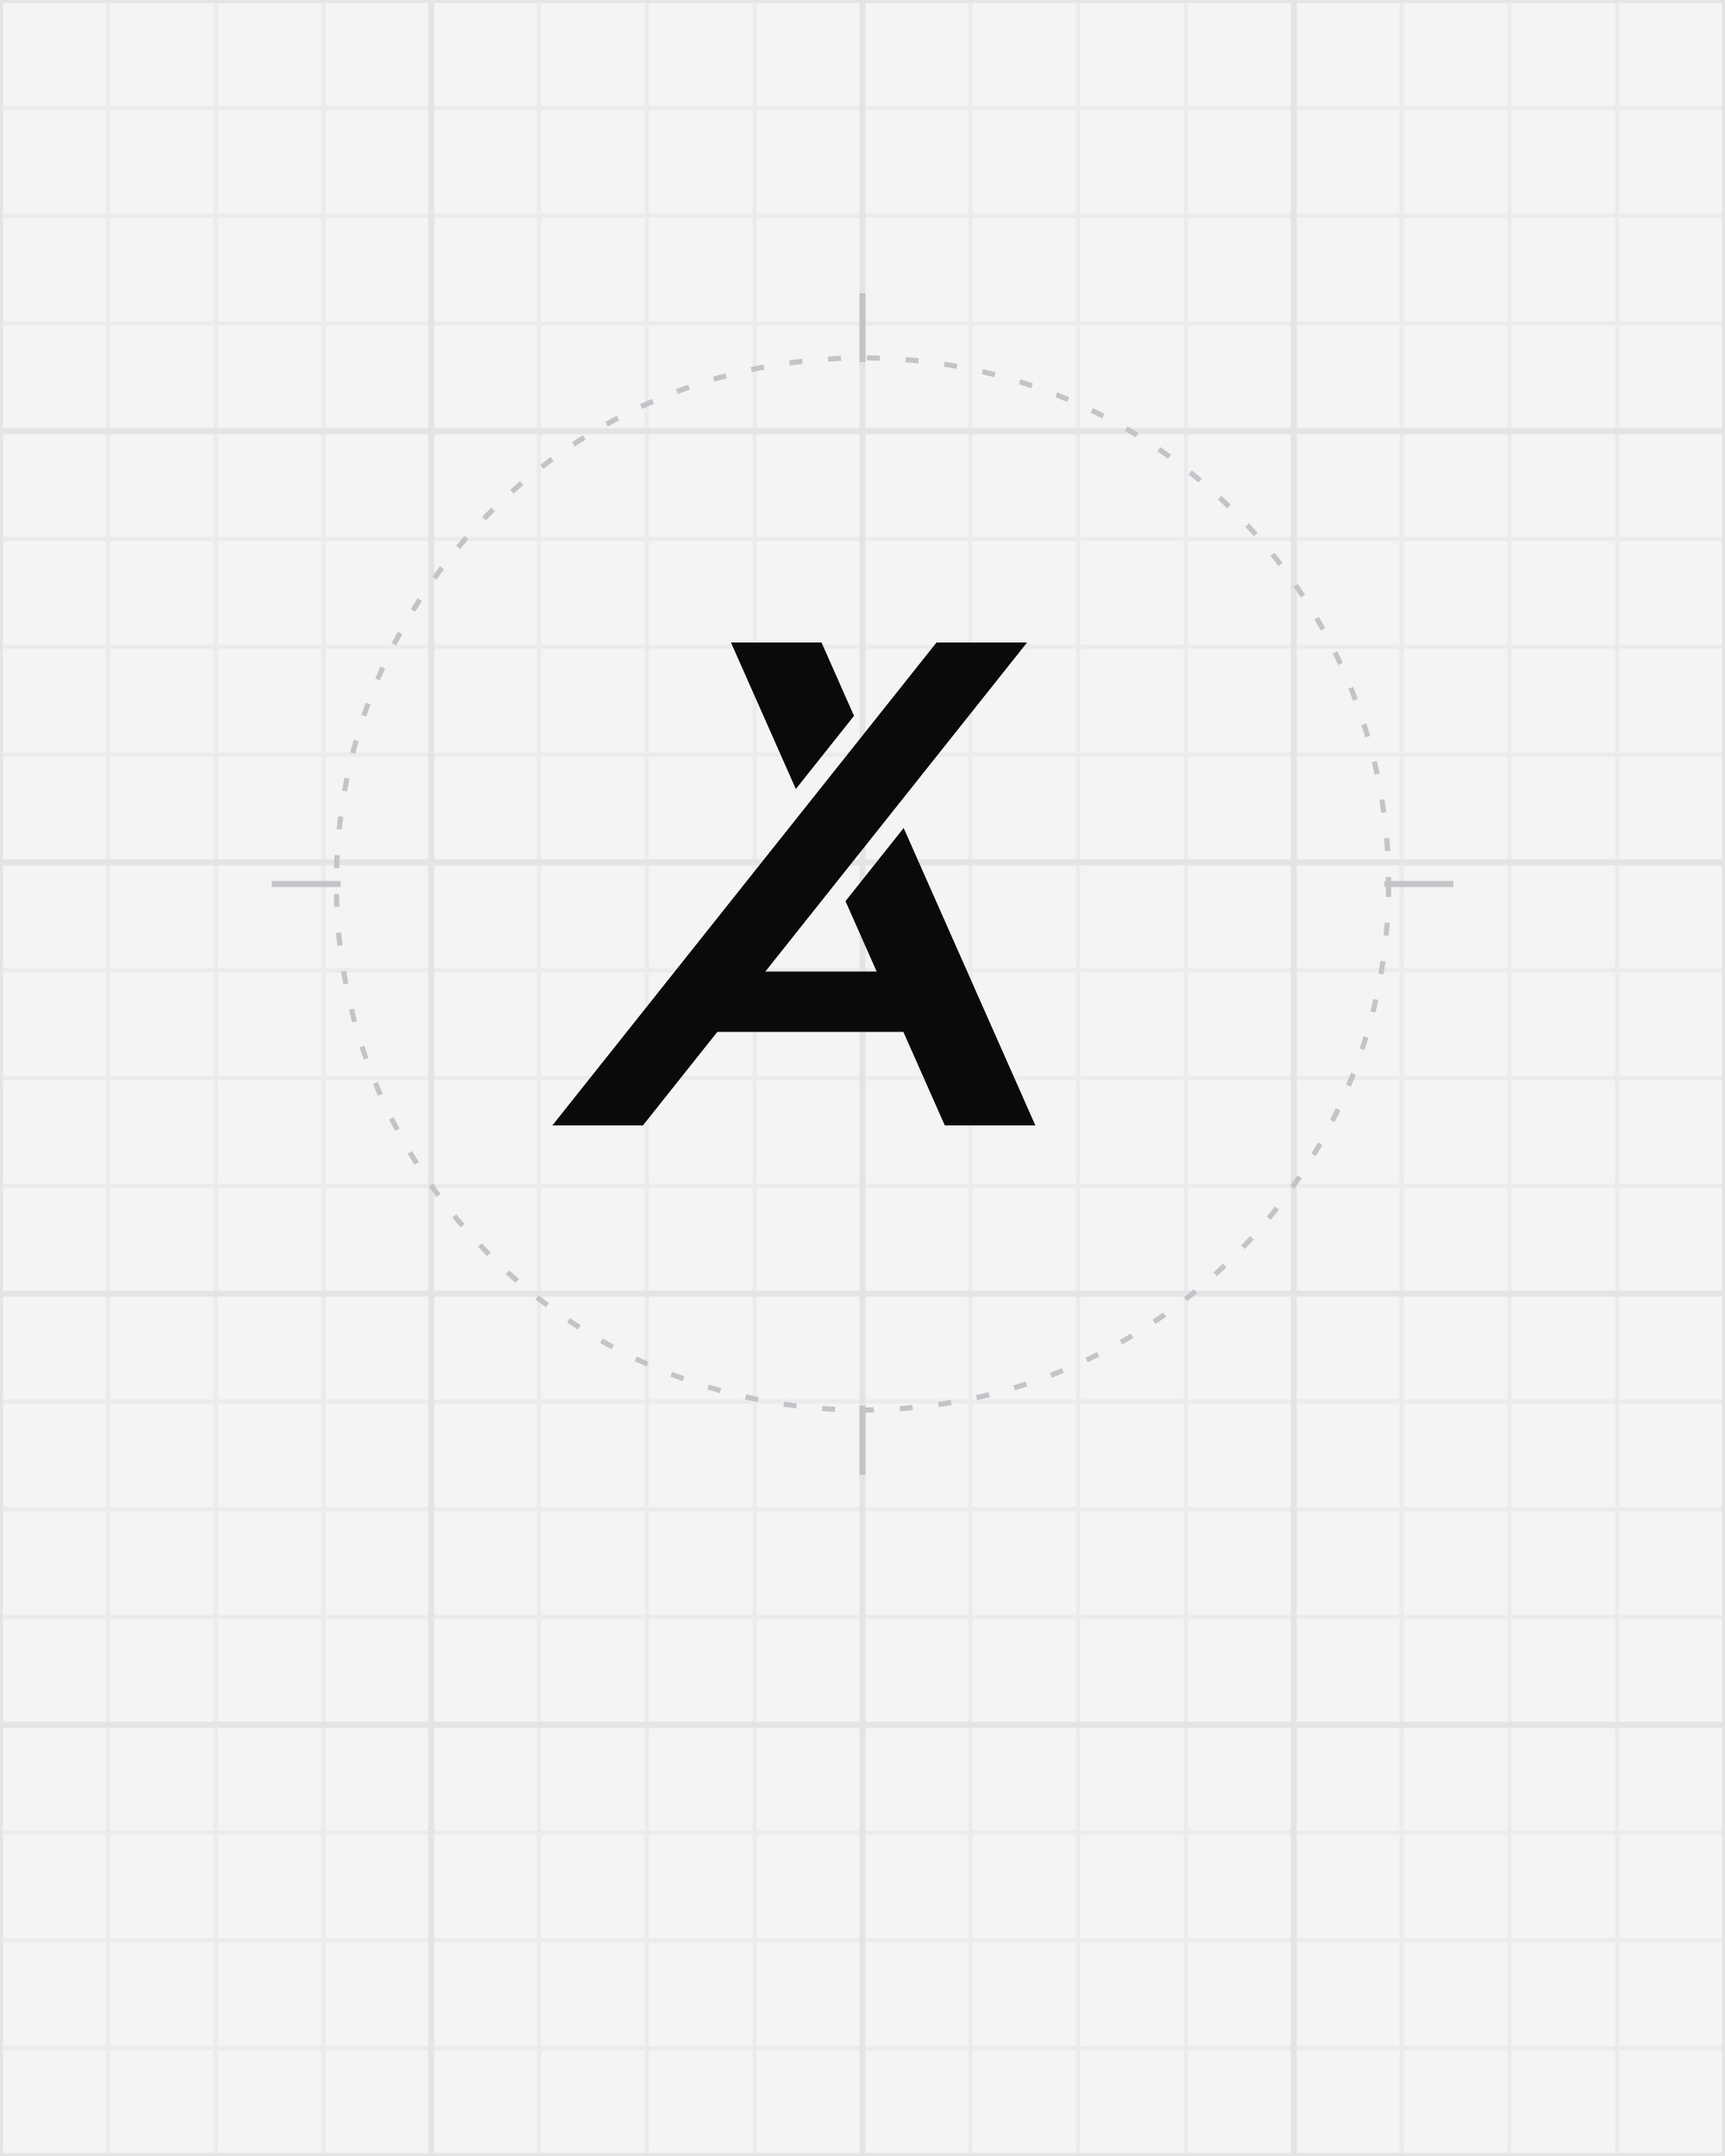
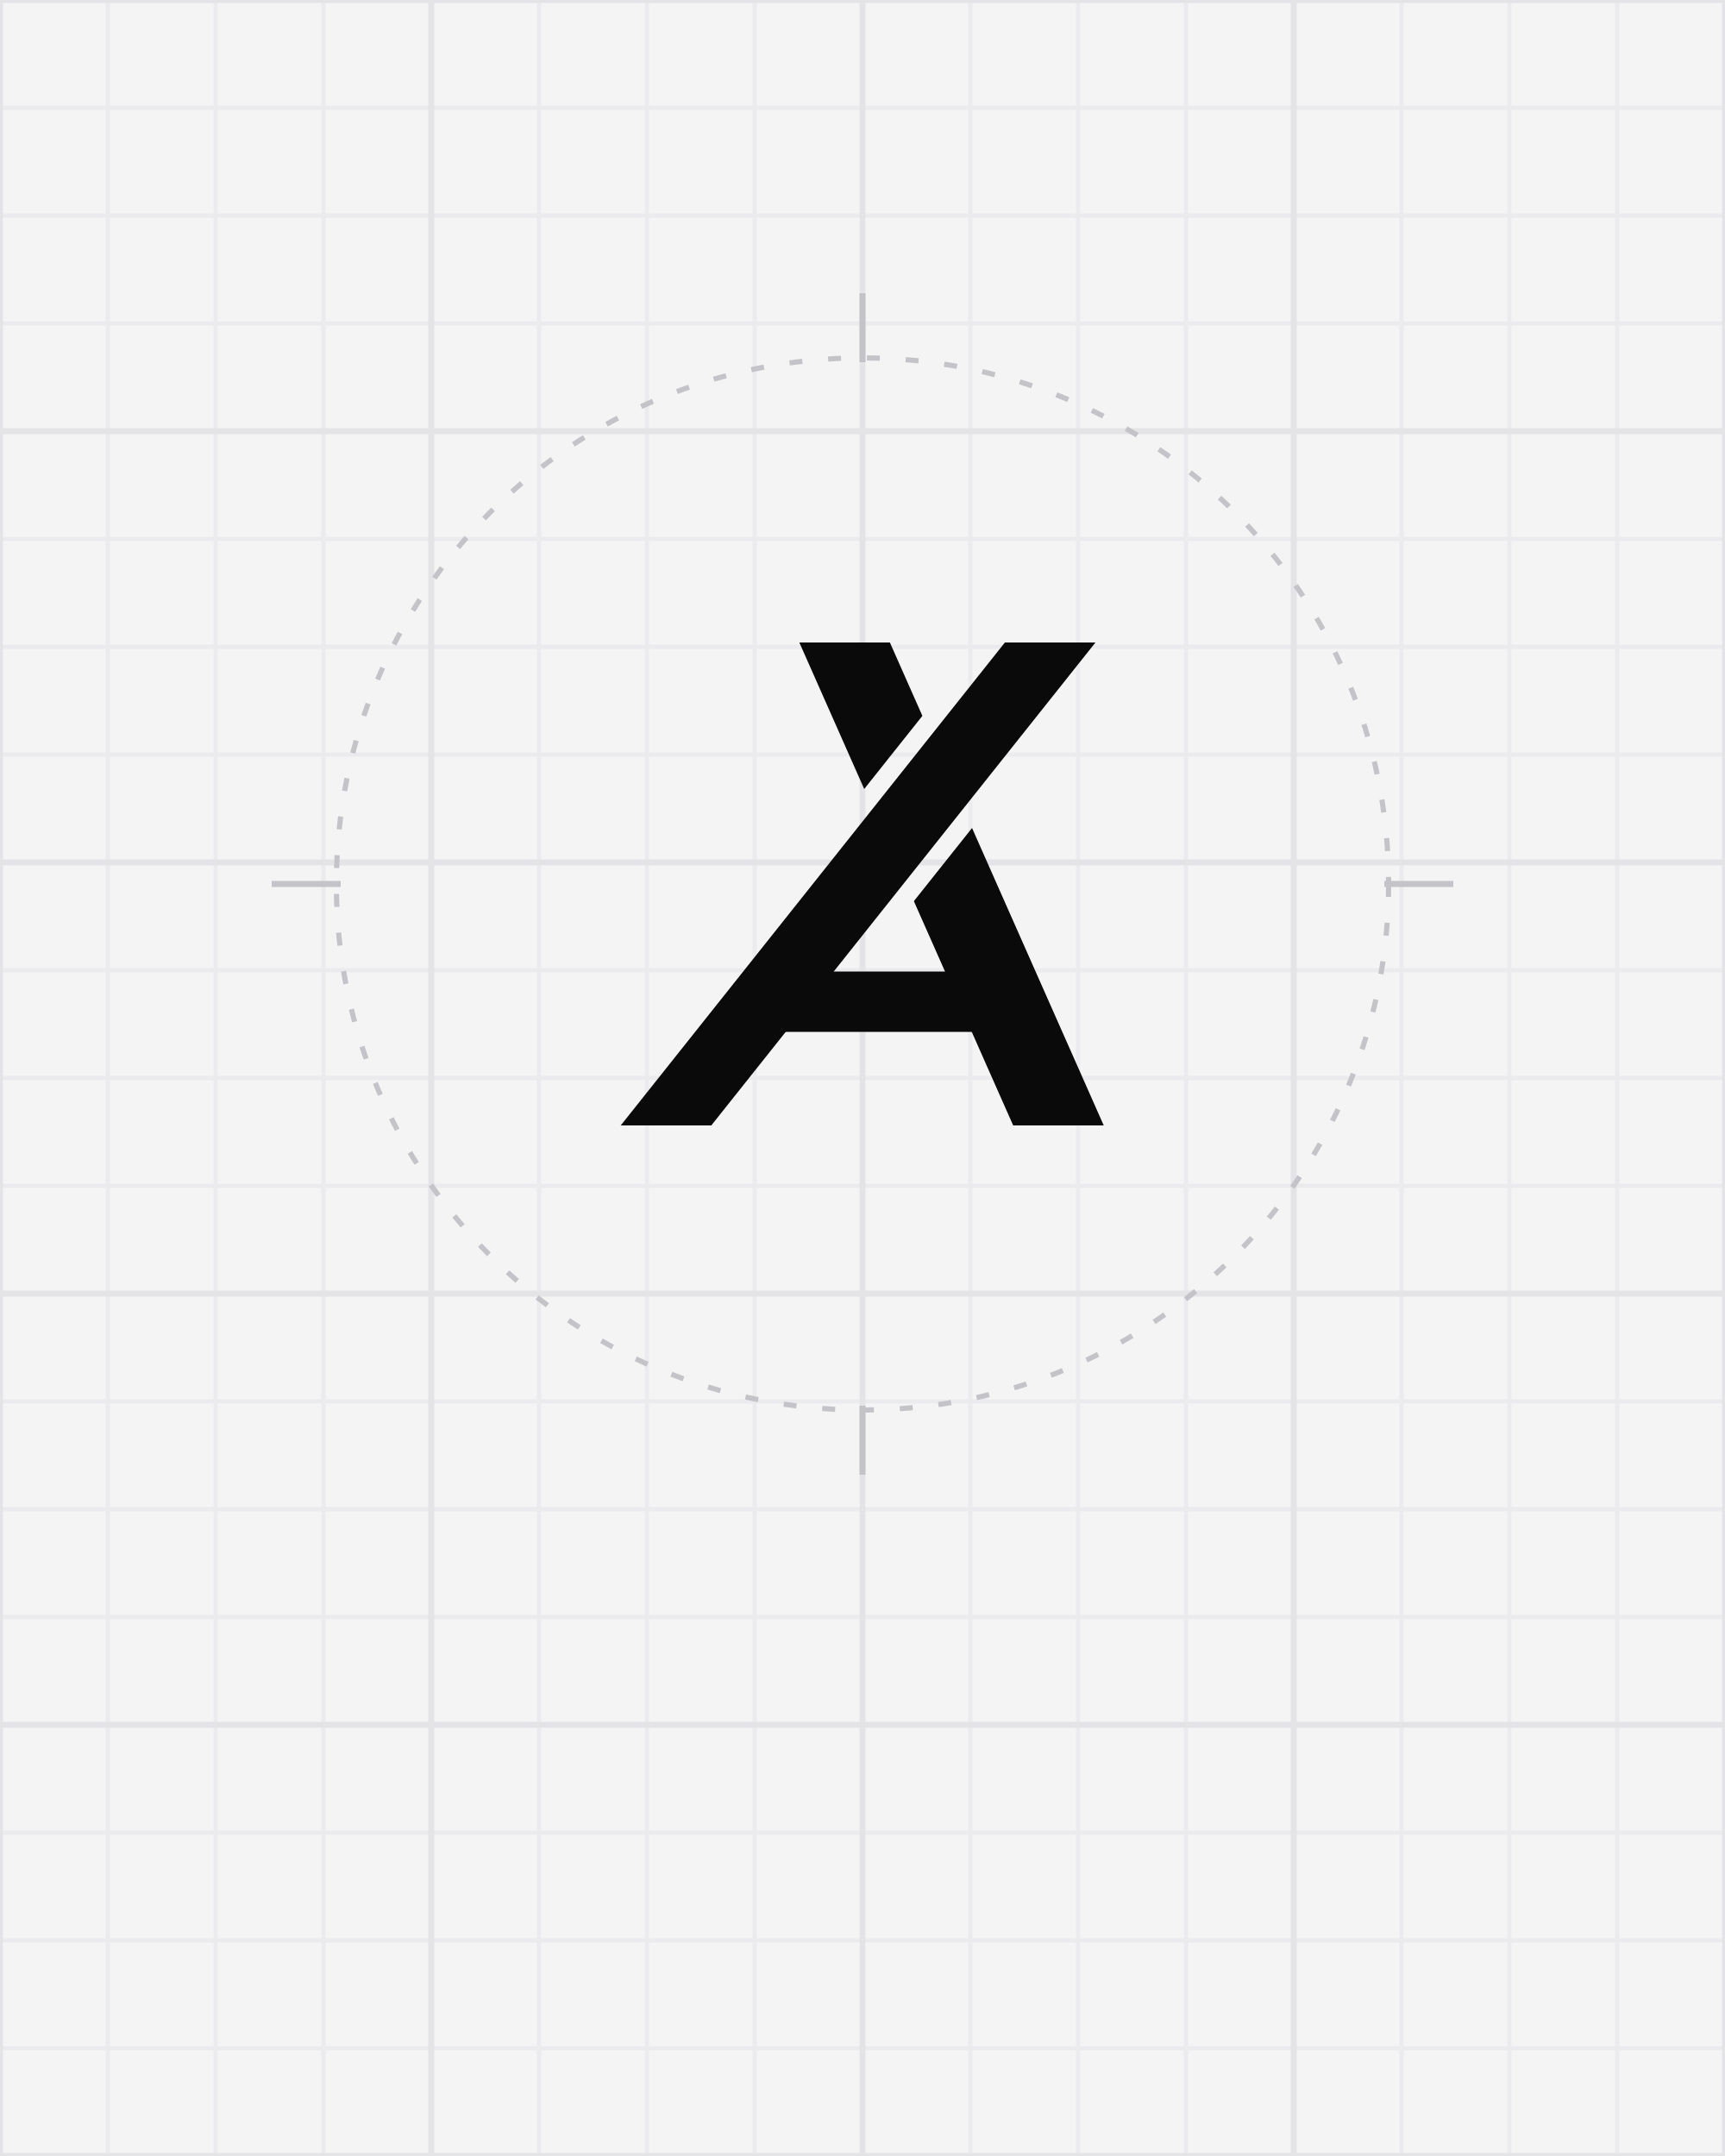
<svg xmlns="http://www.w3.org/2000/svg" viewBox="0 0 400 500">
  <rect width="400" height="500" fill="#f4f4f5" />
  <g stroke="#e4e4e7" stroke-width="1" opacity=".55">
    <path d="M0 0 V500" />
    <path d="M25 0 V500" />
    <path d="M50 0 V500" />
    <path d="M75 0 V500" />
    <path d="M100 0 V500" />
    <path d="M125 0 V500" />
    <path d="M150 0 V500" />
    <path d="M175 0 V500" />
    <path d="M200 0 V500" />
    <path d="M225 0 V500" />
    <path d="M250 0 V500" />
    <path d="M275 0 V500" />
    <path d="M300 0 V500" />
    <path d="M325 0 V500" />
    <path d="M350 0 V500" />
    <path d="M375 0 V500" />
    <path d="M400 0 V500" />
    <path d="M0 0 H400" />
    <path d="M0 25 H400" />
    <path d="M0 50 H400" />
    <path d="M0 75 H400" />
    <path d="M0 100 H400" />
    <path d="M0 125 H400" />
    <path d="M0 150 H400" />
    <path d="M0 175 H400" />
    <path d="M0 200 H400" />
    <path d="M0 225 H400" />
    <path d="M0 250 H400" />
    <path d="M0 275 H400" />
    <path d="M0 300 H400" />
    <path d="M0 325 H400" />
    <path d="M0 350 H400" />
    <path d="M0 375 H400" />
    <path d="M0 400 H400" />
    <path d="M0 425 H400" />
    <path d="M0 450 H400" />
    <path d="M0 475 H400" />
    <path d="M0 500 H400" />
  </g>
  <g stroke="#e4e4e7" stroke-width="1.4">
    <path d="M0 0 V500" />
    <path d="M100 0 V500" />
    <path d="M200 0 V500" />
    <path d="M300 0 V500" />
    <path d="M400 0 V500" />
    <path d="M0 0 H400" />
    <path d="M0 100 H400" />
    <path d="M0 200 H400" />
    <path d="M0 300 H400" />
    <path d="M0 400 H400" />
    <path d="M0 500 H400" />
  </g>
  <circle cx="200" cy="205" r="122" fill="none" stroke="#c4c4c8" stroke-width="1.2" stroke-dasharray="3 6" />
  <path d="M200 68 V84 M200 326 V342 M63 205 H79 M321 205 H337" stroke="#c4c4c8" stroke-width="1.4" />
  <g transform="translate(130 135) scale(3.5)">
    <defs>
      <mask id="m">
        <rect width="40" height="40" fill="#fff" />
        <polygon points="2.4,36 11.6,36 31.41,4 22.21,4" fill="#000" />
      </mask>
    </defs>
-     <g transform="translate(1.8 0) skewX(-10)">
+     <g transform="translate(6.33 0) skewX(-10)">
      <polygon points="30.0,36 36.0,36 16.19,4 10.19,4" fill="#0a0a0a" mask="url(#m)" />
      <polygon points="4.0,36 10.0,36 29.81,4 23.81,4" fill="#0a0a0a" />
      <rect x="12.076" y="25.8" width="15.848" height="4.0" fill="#0a0a0a" />
    </g>
  </g>
</svg>
